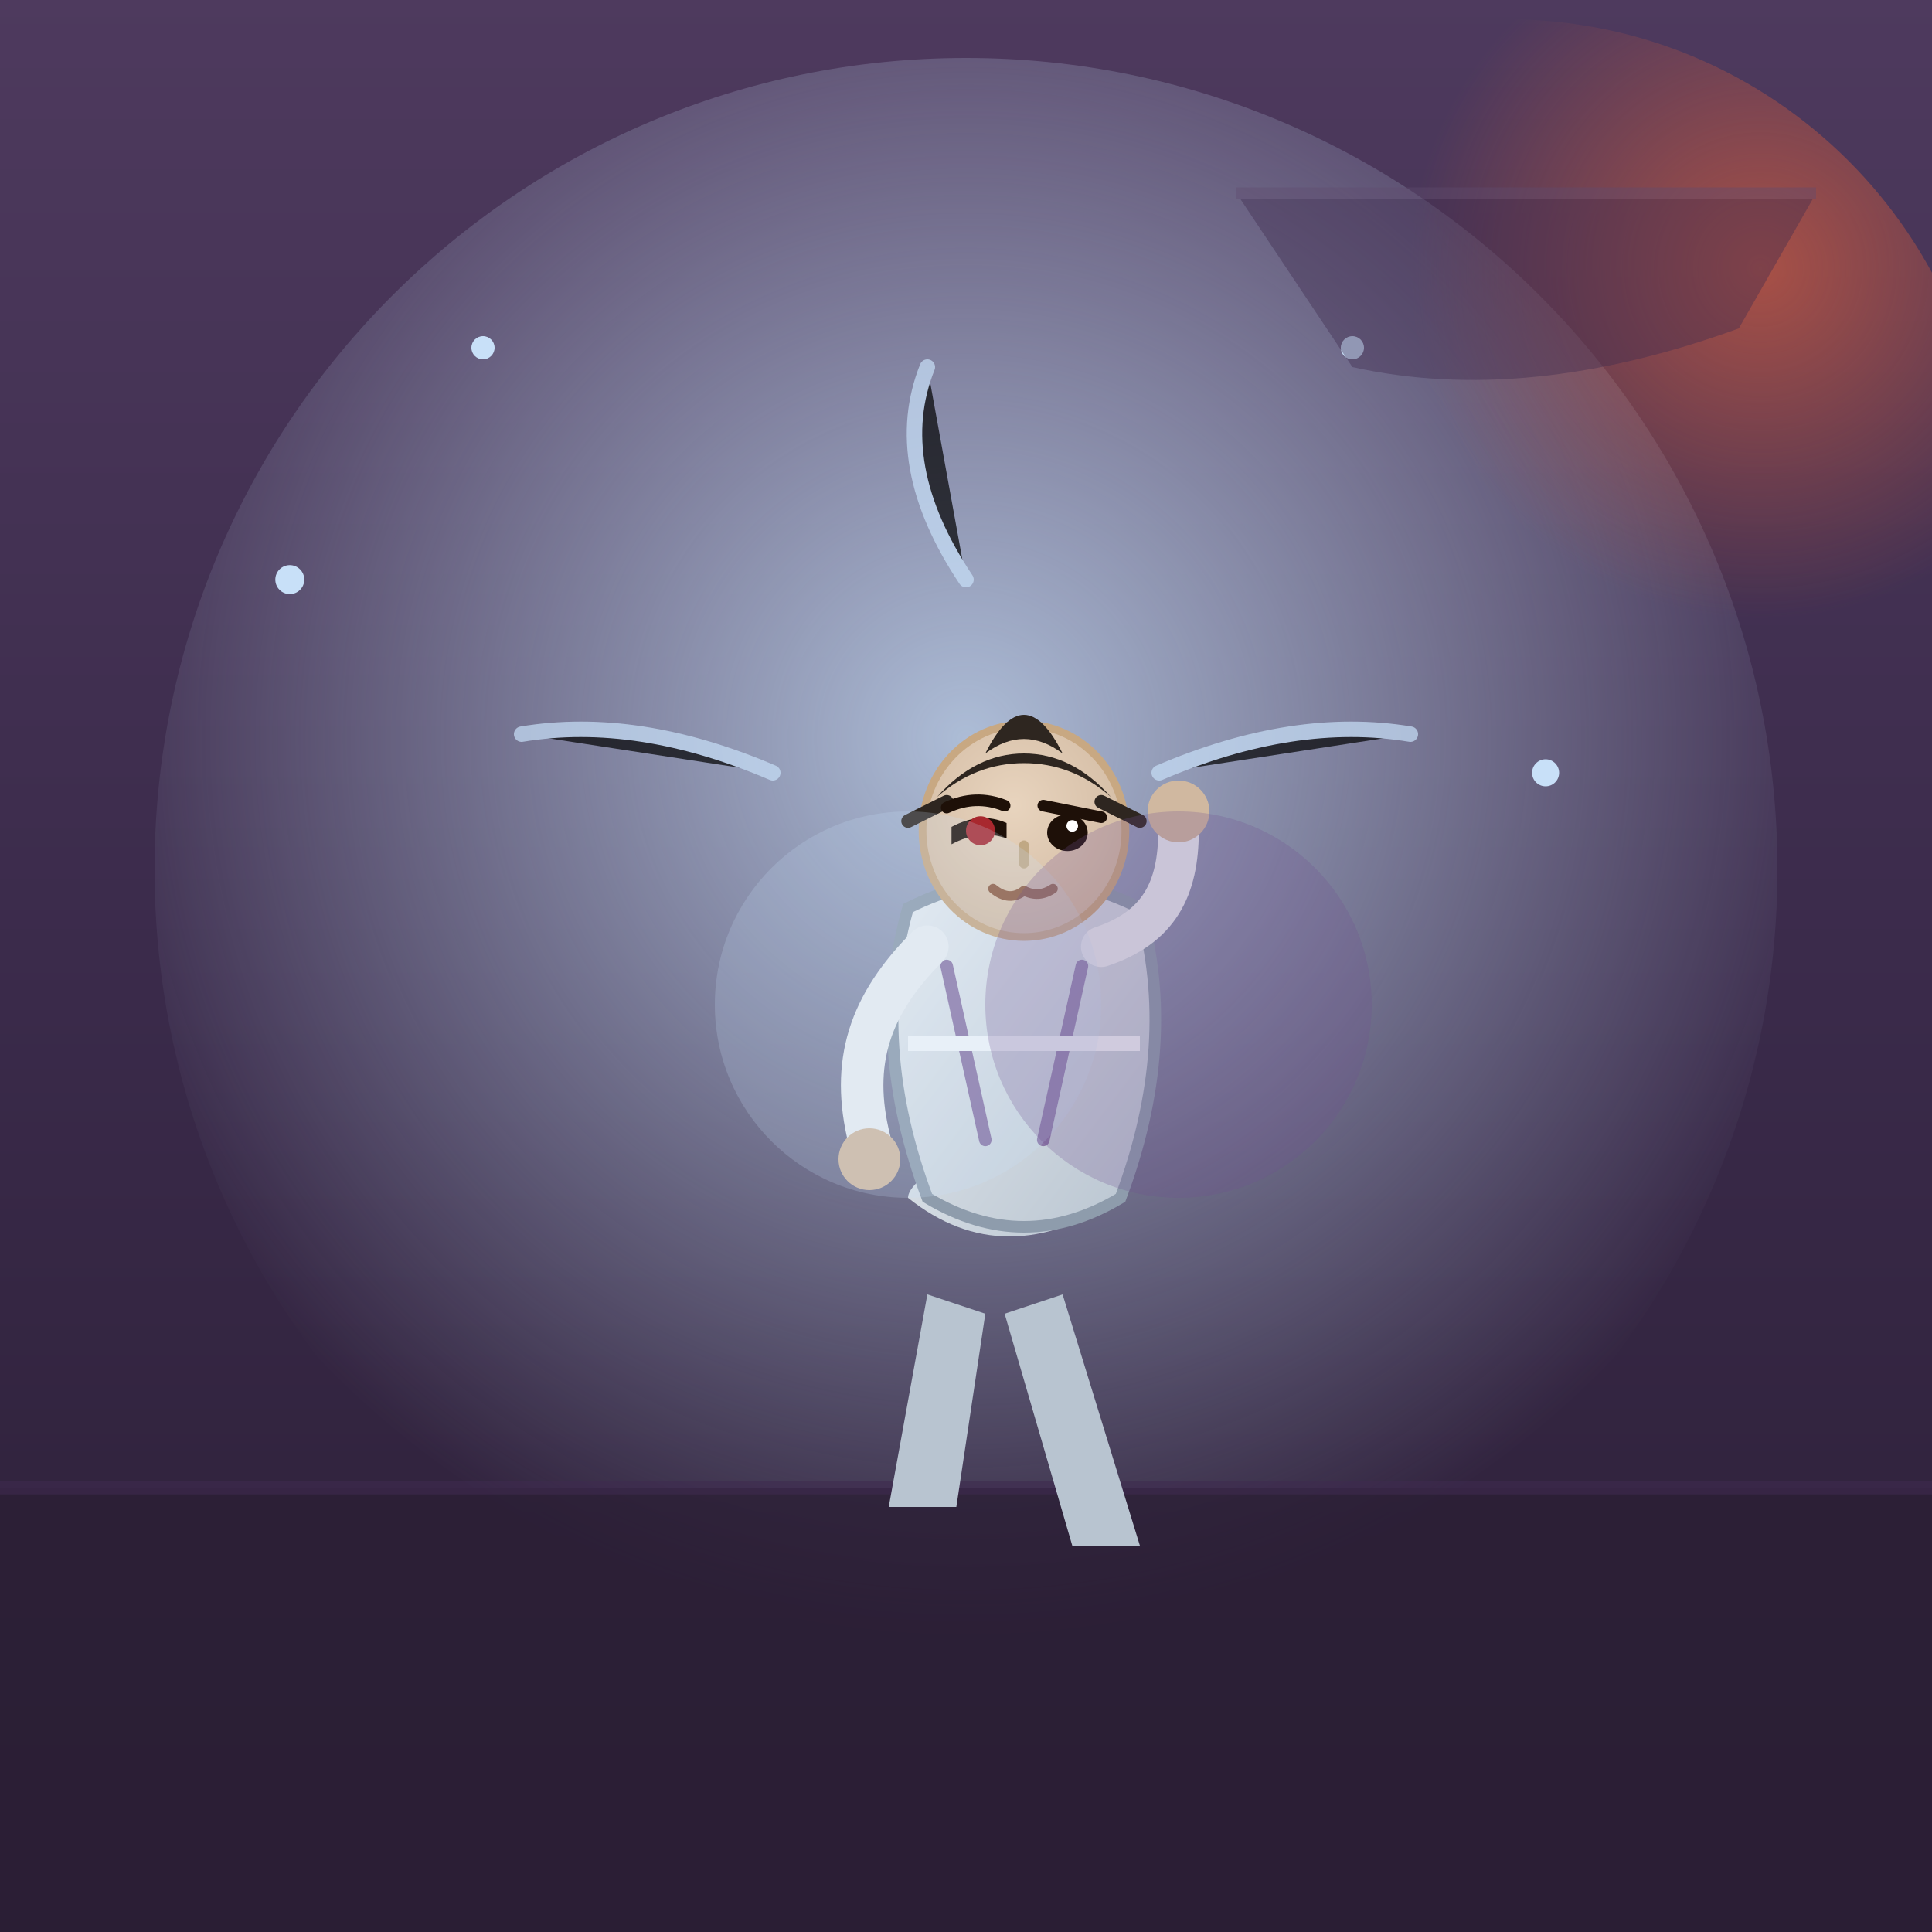
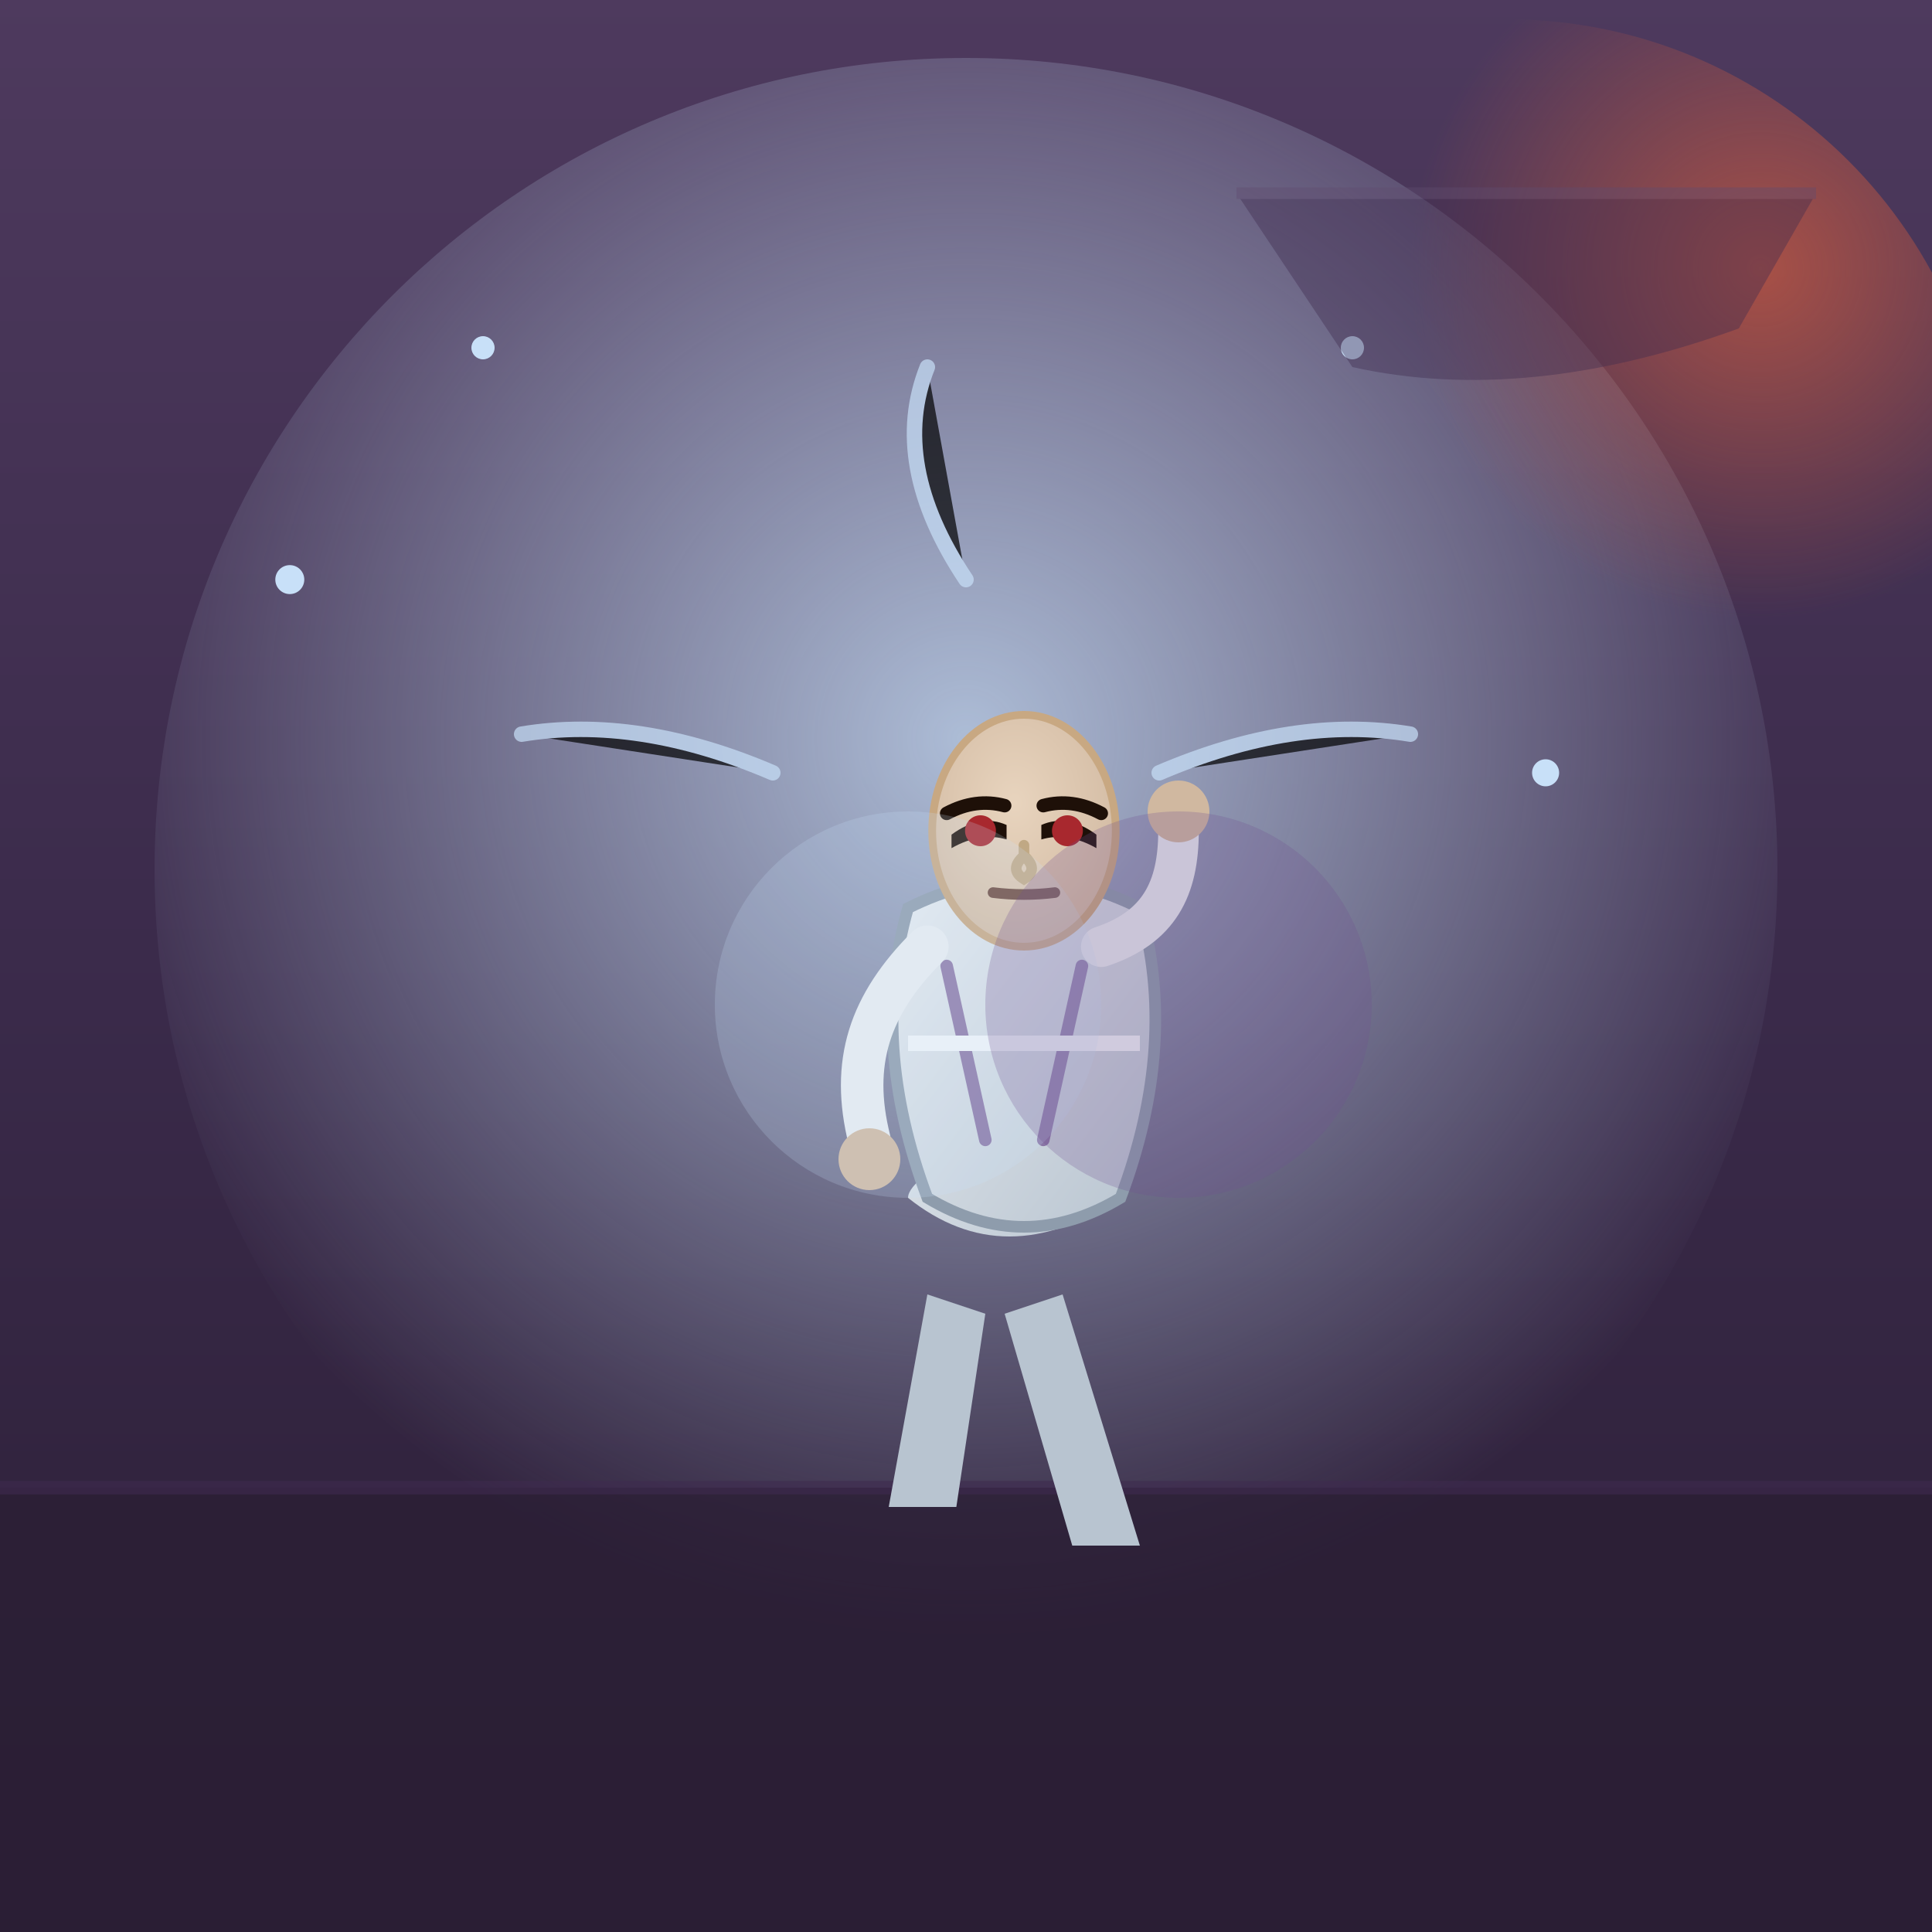
<svg xmlns="http://www.w3.org/2000/svg" viewBox="0 0 200 200" role="img" aria-label="双子座·撒加·四阶·银河星爆·善恶争抢跪地挣扎">
  <defs>
    <linearGradient id="bg" x1="0" y1="0" x2="0" y2="1">
      <stop offset="0%" stop-color="#4E3A5E" />
      <stop offset="52%" stop-color="#3A2A4A" />
      <stop offset="100%" stop-color="#2A1E34" />
    </linearGradient>
    <radialGradient id="star" cx="50%" cy="42%" r="55%">
      <stop offset="0%" stop-color="#C8E0F8" stop-opacity="0.8" />
      <stop offset="100%" stop-color="#C8E0F8" stop-opacity="0" />
    </radialGradient>
    <radialGradient id="fire" cx="76%" cy="26%" r="36%">
      <stop offset="0%" stop-color="#E8623A" stop-opacity="0.6" />
      <stop offset="100%" stop-color="#E8623A" stop-opacity="0" />
    </radialGradient>
    <linearGradient id="armor" x1="0" y1="0" x2="1" y2="1">
      <stop offset="0%" stop-color="#E8ECF0" />
      <stop offset="100%" stop-color="#B8C4D0" />
    </linearGradient>
    <radialGradient id="skin" cx="45%" cy="38%" r="70%">
      <stop offset="0%" stop-color="#E8D4BE" />
      <stop offset="100%" stop-color="#D0B8A0" />
    </radialGradient>
    <g id="gemini-face">
-       <ellipse cx="0" cy="0" rx="10.5" ry="11" fill="url(#skin)" stroke="#C8A882" stroke-width="0.8" />
-       <path d="M -4 -8 Q 0 -11 4 -8 Q 2 -12 0 -12 Q -2 -12 -4 -8 Z" fill="#2E2620" />
-       <path d="M -8 -3 L -12 -1 M 8 -3 L 12 -1" stroke="#2E2620" stroke-width="1.4" stroke-linecap="round" />
-       <path d="M -9 -3.5 Q -5 -8 0 -8 Q 5 -8 9 -3.5 Q 5 -7 0 -7 Q -5 -7 -9 -3.5 Z" fill="#2E2620" />
-       <path d="M -8 -2.4 Q -5 -3.8 -2 -2.6" stroke="#1E1008" stroke-width="1.2" stroke-linecap="round" fill="none" />
-       <path d="M 2 -2.6 Q 5 -2 8 -1.4" stroke="#1E1008" stroke-width="1.2" stroke-linecap="round" fill="none" />
-       <path d="M -7.5 -0.4 Q -4.5 -2 -1.8 -0.8 L -1.8 0.8 Q -4.5 -0.2 -7.5 1.4 Z" fill="#1E1008" />
-       <circle cx="-4.5" cy="0" r="1.5" fill="#A8282E" />
-       <ellipse cx="4.5" cy="0.2" rx="2.1" ry="1.9" fill="#1E1008" />
-       <circle cx="5" cy="-0.5" r="0.6" fill="#FFF" />
-       <path d="M 0 1.5 L 0 3.4" stroke="#C0A884" stroke-width="1" stroke-linecap="round" />
-       <path d="M -3.2 6 Q -1.5 7.4 0 6.2 M 0 6.2 Q 1.5 7 3 6" fill="none" stroke="#8E5A3E" stroke-width="1" stroke-linecap="round" />
+       <ellipse cx="0" cy="0" rx="9.5" ry="12" fill="url(#skin)" stroke="#C8A882" stroke-width="0.8" />
+       <path d="M -8 -1.8 Q -5 -3.4 -2 -2.6 M 8 -1.8 Q 5 -3.4 2 -2.6" stroke="#1E1008" stroke-width="1.4" stroke-linecap="round" fill="none" />
+       <path d="M -7.5 0.4 Q -4.5 -1.8 -1.8 -0.6 L -1.8 0.9 Q -4.5 0.1 -7.5 1.8 Z" fill="#1E1008" />
+       <path d="M 7.5 0.4 Q 4.5 -1.8 1.8 -0.6 L 1.8 0.9 Q 4.5 0.1 7.5 1.8 Z" fill="#1E1008" />
+       <circle cx="-4.5" cy="0" r="1.6" fill="#A8282E" />
+       <circle cx="4.5" cy="0" r="1.6" fill="#A8282E" />
+       <path d="M 0 1.5 L 0 2.6 Q 1.6 4 0 5 Q -1.6 4 0 2.6" fill="none" stroke="#C0A884" stroke-width="1.1" stroke-linecap="round" />
+       <path d="M -3.2 6.4 Q 0 6.8 3.2 6.4" fill="none" stroke="#6E4A3E" stroke-width="1.1" stroke-linecap="round" />
    </g>
  </defs>
  <rect width="200" height="200" fill="url(#bg)" />
  <circle cx="100" cy="90" r="84" fill="url(#star)">
    <animate attributeName="opacity" values="0.8;0.5;0.8" dur="3s" repeatCount="indefinite" />
  </circle>
  <circle cx="156" cy="52" r="50" fill="url(#fire)">
    <animate attributeName="opacity" values="0.6;0.35;0.6" dur="3s" repeatCount="indefinite" />
  </circle>
  <g fill="#C8E0F8">
    <circle cx="30" cy="60" r="1.5">
      <animate attributeName="cy" values="60;70;60" dur="2.4s" repeatCount="indefinite" />
    </circle>
    <circle cx="50" cy="36" r="1.2">
      <animate attributeName="cy" values="36;46;36" dur="2.8s" repeatCount="indefinite" />
    </circle>
    <circle cx="160" cy="80" r="1.4">
      <animate attributeName="cy" values="80;90;80" dur="2.6s" repeatCount="indefinite" />
    </circle>
    <circle cx="140" cy="36" r="1.2">
      <animate attributeName="cy" values="36;46;36" dur="3s" repeatCount="indefinite" />
    </circle>
  </g>
  <g stroke="#C8E0F8" stroke-width="1.6" opacity="0.7" stroke-linecap="round">
    <path d="M 100 60 Q 92 48 96 38">
      <animate attributeName="opacity" values="0.7;0.2;0.7" dur="2s" repeatCount="indefinite" />
    </path>
    <path d="M 120 80 Q 134 74 146 76">
      <animate attributeName="opacity" values="0.7;0.2;0.7" dur="2.2s" repeatCount="indefinite" />
    </path>
    <path d="M 80 80 Q 66 74 54 76">
      <animate attributeName="opacity" values="0.7;0.2;0.7" dur="2.4s" repeatCount="indefinite" />
    </path>
  </g>
  <g opacity="0.4">
    <path d="M 128 20 L 188 20 L 180 34 Q 158 42 140 38 Z" fill="#3E2A4E" />
    <path d="M 128 20 L 188 20" stroke="#5E4A6E" stroke-width="1.2" />
  </g>
  <path d="M 0 154 L 200 154 L 200 200 L 0 200 Z" fill="#2A1E34" opacity="0.8" />
  <path d="M 0 154 L 200 154" stroke="#3E2A4E" stroke-width="1.4" opacity="0.6" />
  <path d="M 96 134 L 92 156 L 99 156 L 102 136 Z" fill="#B8C4D0" />
  <path d="M 110 134 L 118 160 L 111 160 L 104 136 Z" fill="#B8C4D0" />
  <path d="M 94 124 Q 104 132 116 124 Q 120 118 116 110 Q 110 122 102 118 Q 94 122 94 124 Z" fill="url(#armor)" />
  <path d="M 94 94 Q 90 108 96 124 Q 106 130 116 124 Q 122 108 118 94 Q 106 88 94 94 Z" fill="url(#armor)" stroke="#8E9CAC" stroke-width="1.2" />
  <path d="M 98 100 L 102 118 M 112 100 L 108 118" stroke="#6E4E8E" stroke-width="1.3" stroke-linecap="round" opacity="0.7" />
  <path d="M 94 108 L 118 108" stroke="#F0F4F8" stroke-width="1.6" />
  <use href="#gemini-face" transform="translate(106,86) scale(1)" />
  <path d="M 96 98 C 90 104 88 110 90 118" fill="none" stroke="#E8ECF0" stroke-width="4.4" stroke-linecap="round" />
  <circle cx="90" cy="120" r="3.2" fill="#D0B8A0" />
  <g>
    <animateTransform attributeName="transform" type="rotate" values="-4 116 98;3 116 98;-4 116 98" dur="2.4s" repeatCount="indefinite" />
    <path d="M 114 98 C 120 96 122 92 122 86" fill="none" stroke="#E8ECF0" stroke-width="4.2" stroke-linecap="round" />
    <circle cx="122" cy="84" r="3.2" fill="#D0B8A0" />
  </g>
  <circle cx="94" cy="104" r="20" fill="#C8E0F8" opacity="0.2">
    <animate attributeName="opacity" values="0.2;0.1;0.2" dur="2.6s" repeatCount="indefinite" />
  </circle>
  <circle cx="122" cy="104" r="20" fill="#6E4E8E" opacity="0.25">
    <animate attributeName="opacity" values="0.25;0.12;0.25" dur="2.8s" repeatCount="indefinite" />
  </circle>
  <g fill="#C8E0F8">
    <circle cx="44" cy="104">
      <animate attributeName="cy" values="104;94;104" dur="3.2s" repeatCount="indefinite" />
      <animate attributeName="opacity" values="0.6;0.15;0.6" dur="3.2s" repeatCount="indefinite" />
    </circle>
    <circle cx="150" cy="84">
      <animate attributeName="cy" values="84;74;84" dur="3.6s" repeatCount="indefinite" />
      <animate attributeName="opacity" values="0.5;0.12;0.5" dur="3.6s" repeatCount="indefinite" />
    </circle>
  </g>
</svg>
